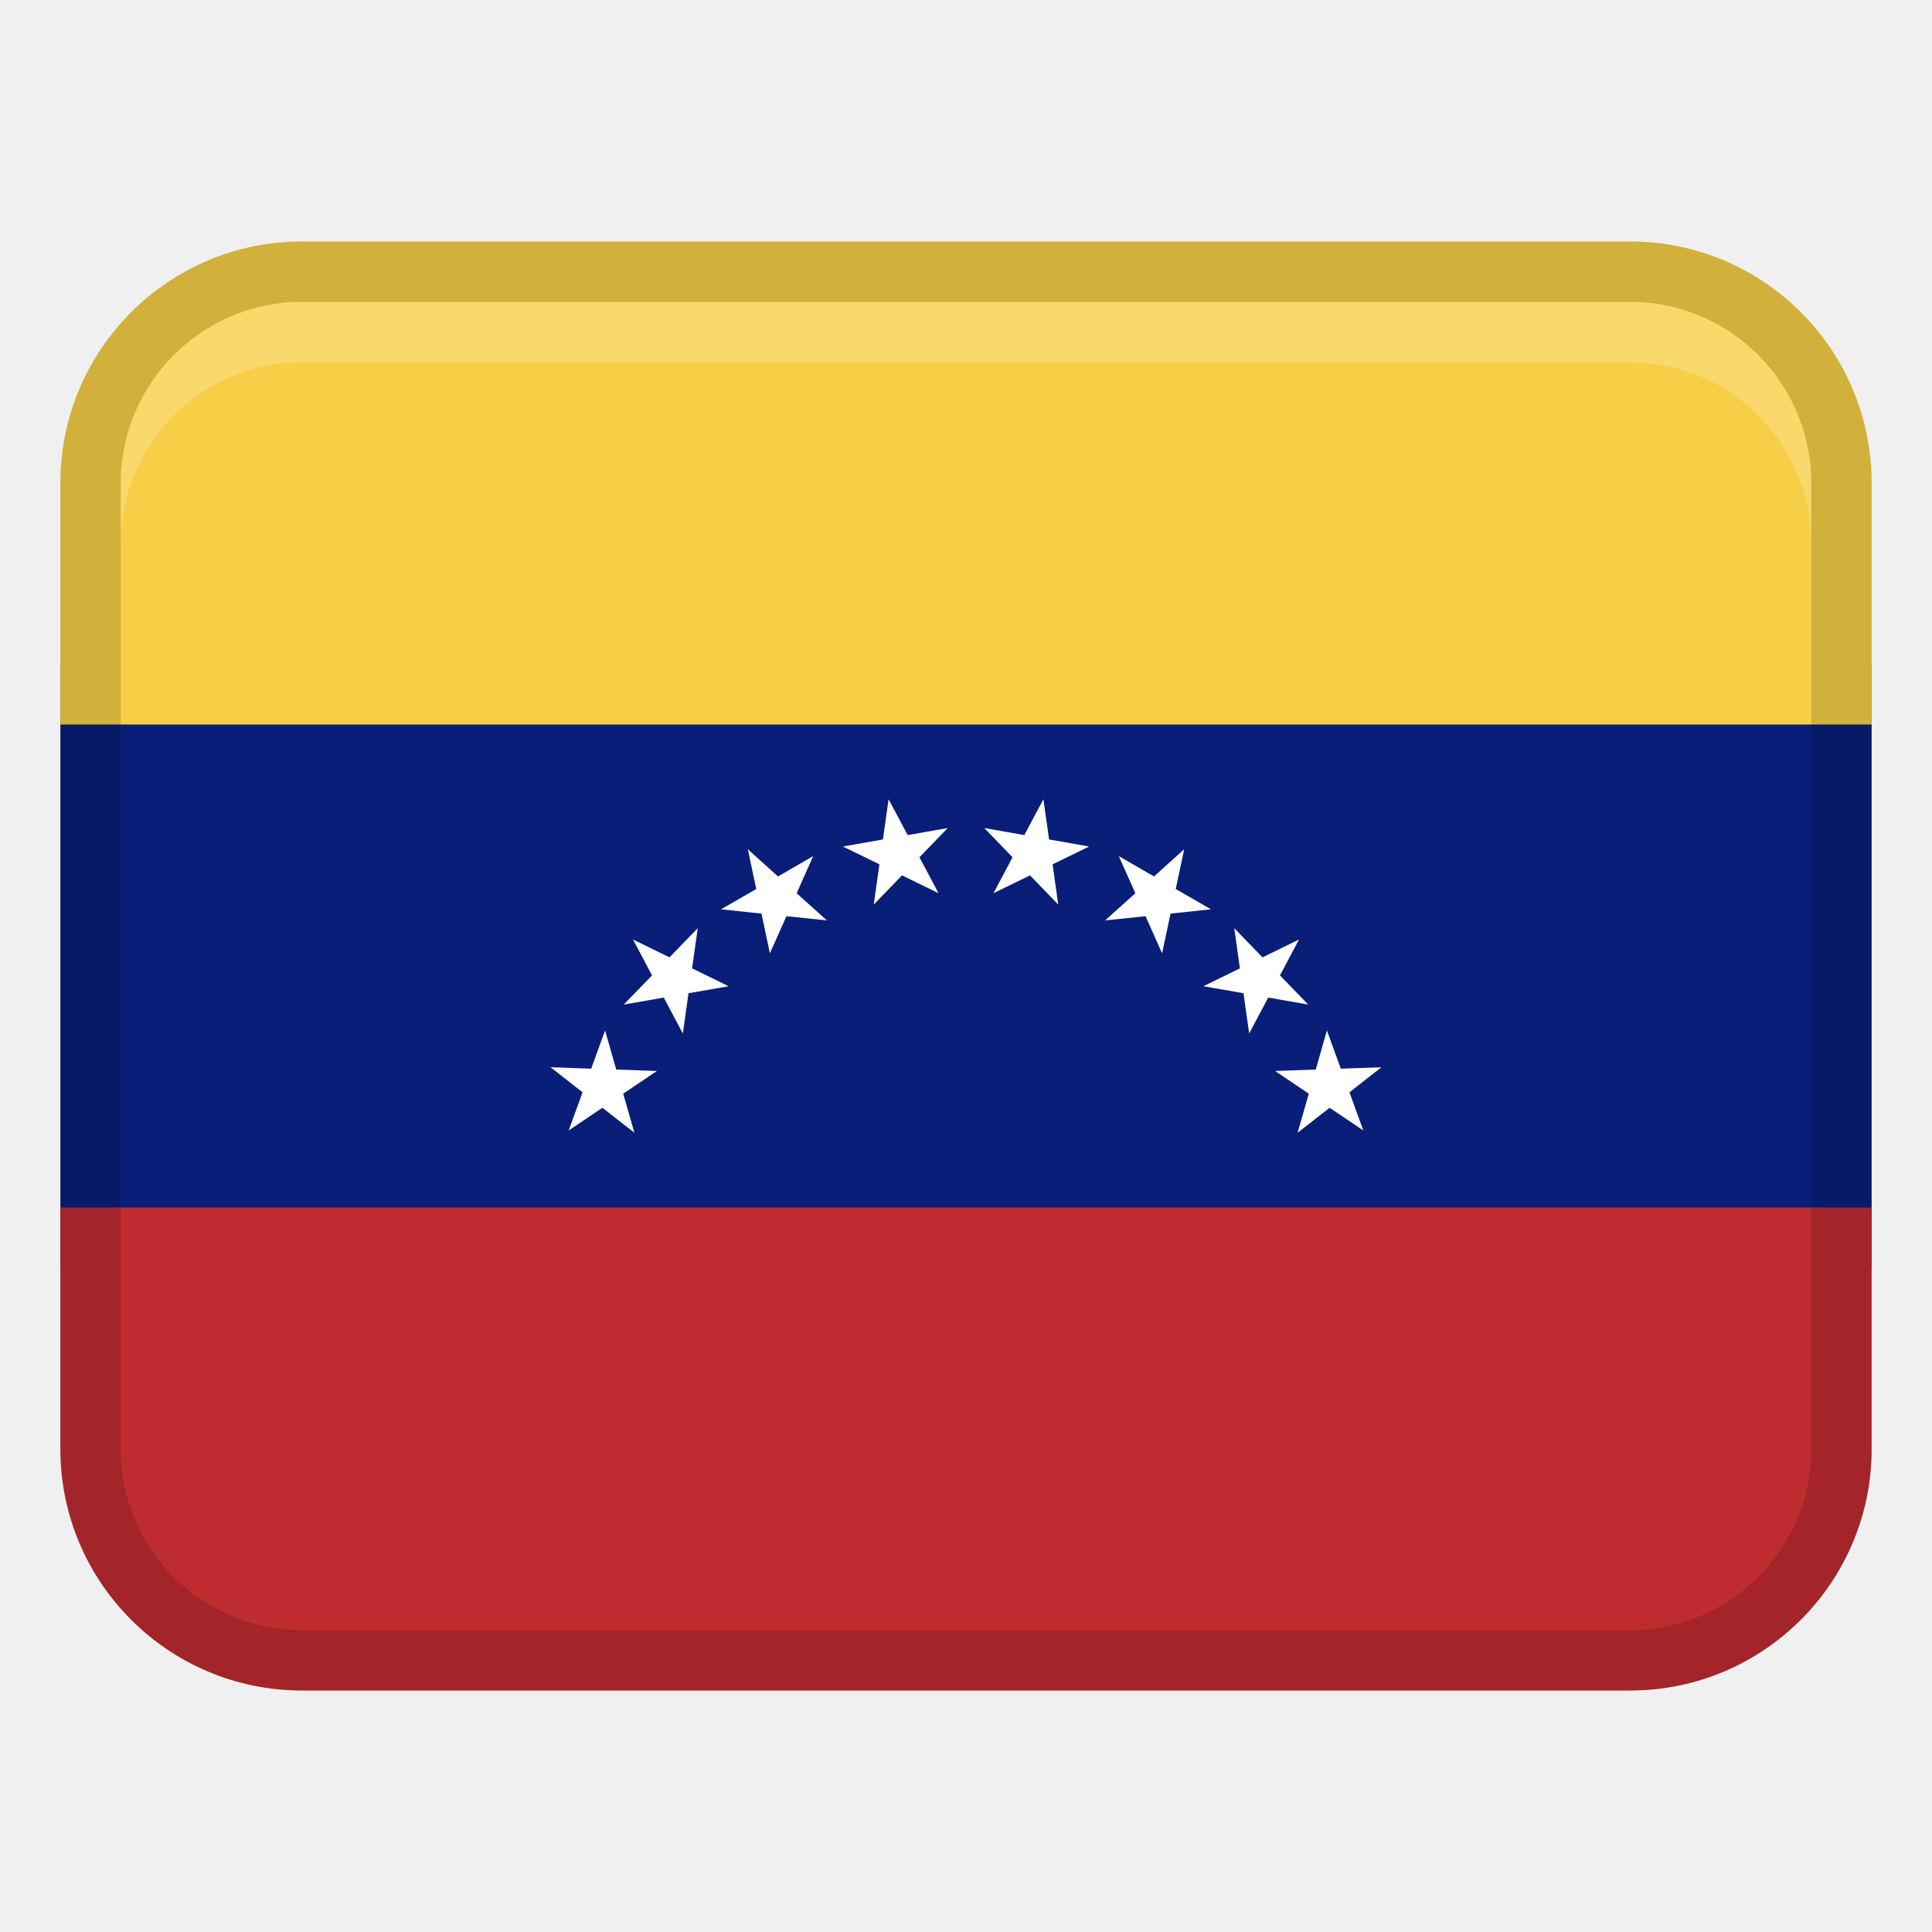
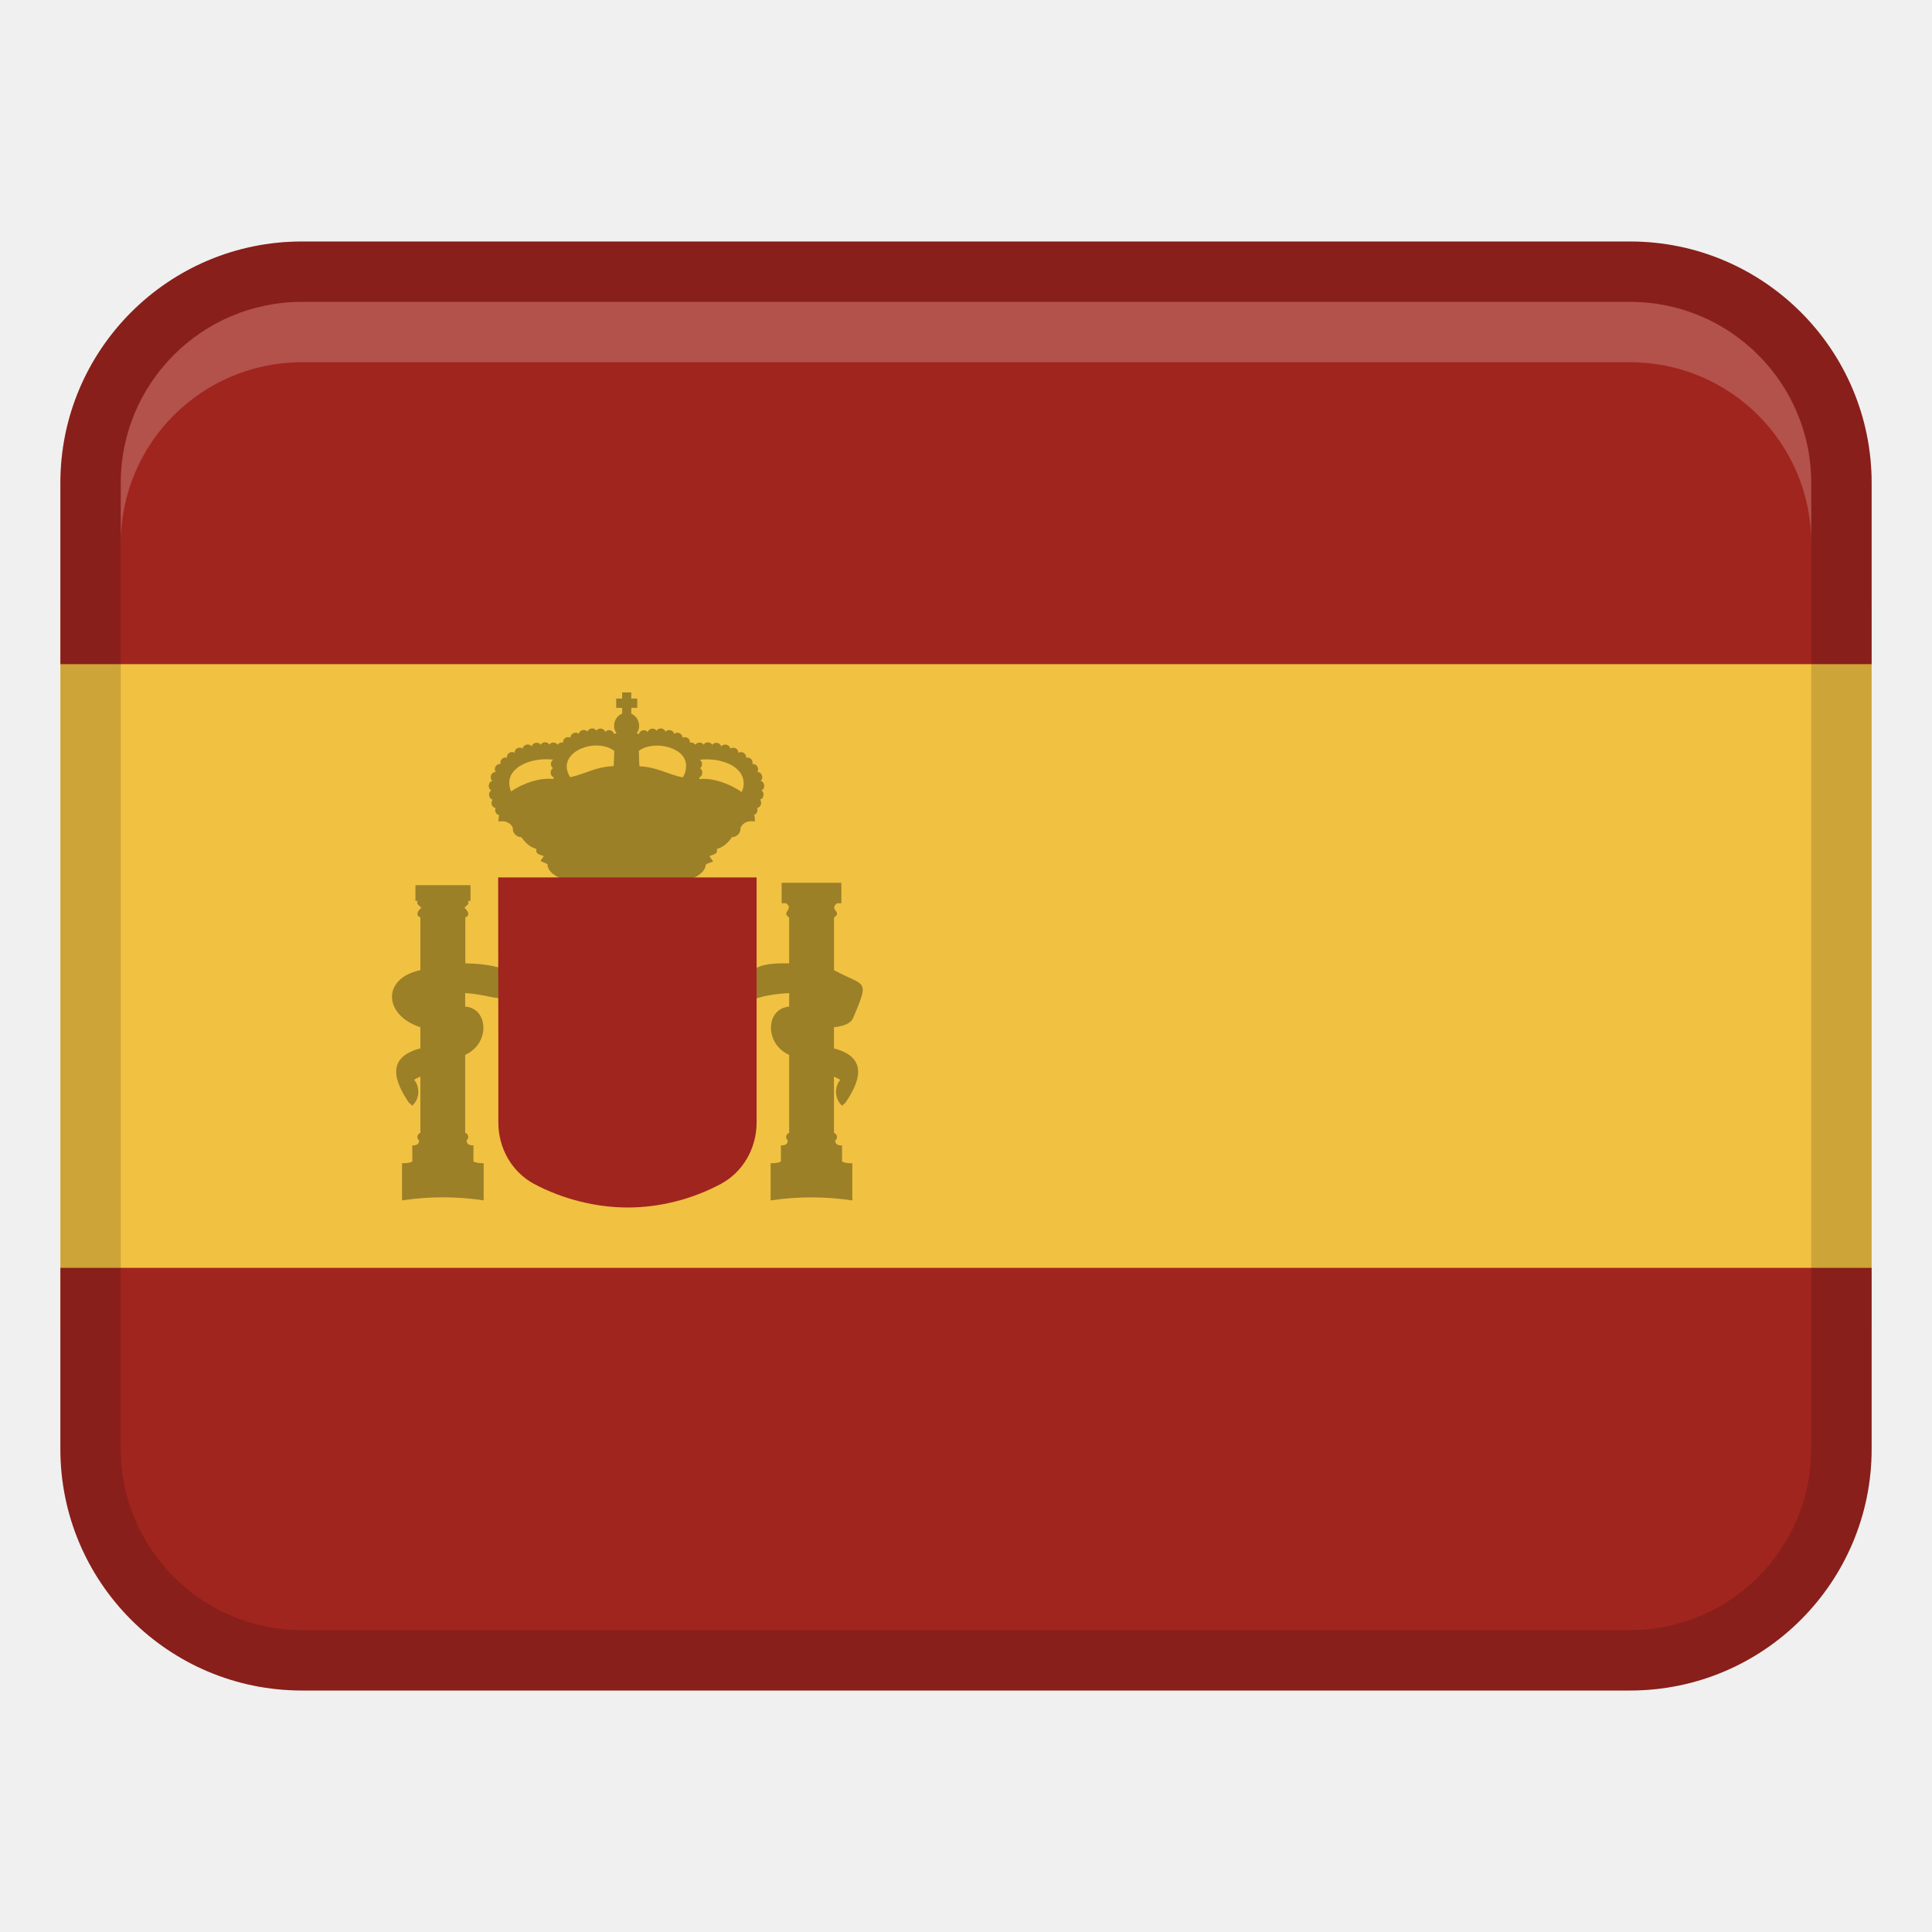
<svg xmlns="http://www.w3.org/2000/svg" width="32" height="32" viewBox="0 0 32 32">
-   <path fill="#091e79" d="M1 11H31V21H1z" />
-   <path d="M5,4H27c2.208,0,4,1.792,4,4v4H1v-4c0-2.208,1.792-4,4-4Z" fill="#f7cf46" />
-   <path d="M5,20H27c2.208,0,4,1.792,4,4v4H1v-4c0-2.208,1.792-4,4-4Z" transform="rotate(180 16 24)" fill="#bf2c30" />
+   <path fill="#f1c142" d="M1 10H31V22H1z" />
+   <path d="M5,4H27c2.208,0,4,1.792,4,4v3H1v-3c0-2.208,1.792-4,4-4Z" fill="#a0251e" />
+   <path d="M5,21H27c2.208,0,4,1.792,4,4v3H1v-3c0-2.208,1.792-4,4-4Z" transform="rotate(180 16 24.5)" fill="#a0251e" />
  <path d="M27,4H5c-2.209,0-4,1.791-4,4V24c0,2.209,1.791,4,4,4H27c2.209,0,4-1.791,4-4V8c0-2.209-1.791-4-4-4Zm3,20c0,1.654-1.346,3-3,3H5c-1.654,0-3-1.346-3-3V8c0-1.654,1.346-3,3-3H27c1.654,0,3,1.346,3,3V24Z" opacity=".15" />
  <path d="M27,5H5c-1.657,0-3,1.343-3,3v1c0-1.657,1.343-3,3-3H27c1.657,0,3,1.343,3,3v-1c0-1.657-1.343-3-3-3Z" fill="#fff" opacity=".2" />
-   <path fill="#fff" d="M10.207 17.715L10.022 17.068 9.792 17.701 9.119 17.677 9.649 18.092 9.419 18.724 9.977 18.348 10.508 18.762 10.322 18.115 10.88 17.739 10.207 17.715z" />
-   <path fill="#fff" d="M11.463 16.039L11.557 15.373 11.089 15.857 10.484 15.561 10.8 16.156 10.331 16.639 10.994 16.523 11.31 17.118 11.404 16.451 12.068 16.335 11.463 16.039z" />
-   <path fill="#fff" d="M13.195 14.795L13.469 14.18 12.886 14.517 12.386 14.066 12.526 14.725 11.943 15.061 12.612 15.132 12.752 15.79 13.026 15.175 13.696 15.245 13.195 14.795z" />
-   <path fill="#fff" d="M15.034 13.832L14.718 13.238 14.624 13.904 13.961 14.021 14.566 14.316 14.472 14.983 14.94 14.499 15.545 14.794 15.229 14.199 15.697 13.715 15.034 13.832z" />
-   <path fill="#fff" d="M22.351 18.092L22.881 17.677 22.208 17.701 21.978 17.068 21.793 17.715 21.12 17.739 21.678 18.115 21.492 18.762 22.023 18.348 22.581 18.724 22.351 18.092z" />
-   <path fill="#fff" d="M21.006 16.523L21.669 16.639 21.2 16.156 21.516 15.561 20.911 15.857 20.443 15.373 20.537 16.039 19.932 16.335 20.596 16.451 20.69 17.118 21.006 16.523z" />
-   <path fill="#fff" d="M19.388 15.132L20.057 15.061 19.474 14.725 19.614 14.066 19.114 14.517 18.531 14.18 18.805 14.795 18.304 15.245 18.974 15.175 19.248 15.79 19.388 15.132z" />
-   <path fill="#fff" d="M17.376 13.904L17.282 13.238 16.966 13.832 16.303 13.715 16.771 14.199 16.455 14.794 17.06 14.499 17.528 14.983 17.434 14.316 18.039 14.021 17.376 13.904z" />
+   <path d="M12.614,13.091c.066-.031,.055-.14-.016-.157,.057-.047,.02-.15-.055-.148,.04-.057-.012-.144-.082-.13,.021-.062-.042-.127-.104-.105,.01-.068-.071-.119-.127-.081,.004-.068-.081-.112-.134-.069-.01-.071-.11-.095-.15-.035-.014-.068-.111-.087-.149-.028-.027-.055-.114-.057-.144-.004-.03-.047-.107-.045-.136,.002-.018-.028-.057-.044-.09-.034,.009-.065-.066-.115-.122-.082,.002-.07-.087-.111-.138-.064-.013-.064-.103-.087-.144-.036-.02-.063-.114-.075-.148-.017-.036-.056-.129-.042-.147,.022-.041-.055-.135-.031-.146,.036-.011-.008-.023-.014-.037-.016,.006-.008,.01-.016,.015-.025h.002c.058-.107,.004-.256-.106-.298v-.098h.099v-.154h-.099v-.101h-.151v.101h-.099v.154h.099v.096c-.113,.04-.169,.191-.11,.299h.002c.004,.008,.009,.017,.014,.024-.015,.002-.029,.008-.04,.017-.011-.067-.106-.091-.146-.036-.018-.064-.111-.078-.147-.022-.034-.057-.128-.046-.148,.017-.041-.052-.131-.028-.144,.036-.051-.047-.139-.006-.138,.064-.056-.033-.131,.017-.122,.082-.034-.01-.072,.006-.091,.034-.029-.047-.106-.049-.136-.002-.03-.054-.117-.051-.143,.004-.037-.059-.135-.04-.149,.028-.039-.06-.14-.037-.15,.035-.053-.043-.138,0-.134,.069-.056-.038-.137,.013-.127,.081-.062-.021-.125,.044-.104,.105-.05-.009-.096,.033-.096,.084h0c0,.017,.005,.033,.014,.047-.075-.002-.111,.101-.055,.148-.071,.017-.082,.125-.016,.157-.061,.035-.047,.138,.022,.154-.013,.015-.021,.034-.021,.055h0c0,.042,.03,.077,.069,.084-.023,.048,.009,.11,.06,.118-.013,.03-.012,.073-.012,.106,.09-.019,.2,.006,.239,.11-.015,.068,.065,.156,.138,.146,.06,.085,.133,.165,.251,.197-.021,.093,.064,.093,.123,.118-.013,.016-.043,.063-.055,.081,.024,.013,.087,.041,.113,.051,.005,.019,.004,.028,.004,.031,.091,.501,2.534,.502,2.616-.001v-.002s.004,.003,.004,.004c0-.003-.001-.011,.004-.031l.118-.042-.062-.09c.056-.028,.145-.025,.123-.119,.119-.032,.193-.112,.253-.198,.073,.01,.153-.078,.138-.146,.039-.104,.15-.129,.239-.11,0-.035,.002-.078-.013-.109,.044-.014,.07-.071,.049-.115,.062-.009,.091-.093,.048-.139,.069-.016,.083-.12,.022-.154Zm-.296-.114c0,.049-.012,.098-.034,.141-.198-.137-.477-.238-.694-.214-.002-.009-.006-.017-.011-.024,0,0,0-.001,0-.002,.064-.021,.074-.12,.015-.153,0,0,0,0,0,0,.048-.032,.045-.113-.005-.141,.328-.039,.728,.09,.728,.393Zm-.956-.275c0,.063-.02,.124-.054,.175-.274-.059-.412-.169-.717-.185-.007-.082-.005-.171-.011-.254,.246-.19,.81-.062,.783,.264Zm-1.191-.164c-.002,.05-.003,.102-.007,.151-.302,.013-.449,.122-.719,.185-.26-.406,.415-.676,.73-.436-.002,.033-.005,.067-.004,.101Zm-1.046,.117c0,.028,.014,.053,.034,.069,0,0,0,0,0,0-.058,.033-.049,.132,.015,.152,0,0,0,.001,0,.002-.005,.007-.008,.015-.011,.024-.219-.024-.495,.067-.698,.206-.155-.377,.323-.576,.698-.525-.023,.015-.039,.041-.039,.072Zm3.065-.115s0,0,0,0c0,0,0,0,0,0,0,0,0,0,0,0Zm-3.113,1.798v.002s-.002,0-.003,.002c0-.001,.002-.003,.003-.003Z" fill="#9b8028" />
+   <path d="M14.133,16.856c.275-.65,.201-.508-.319-.787v-.873c.149-.099-.094-.121,.05-.235h.072v-.339h-.99v.339h.075c.136,.102-.091,.146,.05,.235v.76c-.524-.007-.771,.066-.679,.576h.039s0,0,0,0l.016,.036c.14-.063,.372-.107,.624-.119v.224c-.384,.029-.42,.608,0,.8v1.291c-.053,.017-.069,.089-.024,.123,.007,.065-.058,.092-.113,.083,0,.026,0,.237,0,.269-.044,.024-.113,.03-.17,.028v.108s0,0,0,0v.107s0,0,0,0v.107s0,0,0,0v.108s0,0,0,0v.186c.459-.068,.895-.068,1.353,0v-.616c-.057,.002-.124-.004-.17-.028,0-.033,0-.241,0-.268-.054,.008-.118-.017-.113-.081,.048-.033,.034-.108-.021-.126v-.932c.038,.017,.073,.035,.105,.053-.105,.119-.092,.326,.031,.429l.057-.053c.222-.329,.396-.743-.193-.896v-.35c.177-.019,.289-.074,.319-.158Z" fill="#9b8028" />
+   <path d="M8.36,16.058c-.153-.062-.39-.098-.653-.102v-.76c.094-.041,.034-.115-.013-.159,.02-.038,.092-.057,.056-.115h.043v-.261h-.912v.261h.039c-.037,.059,.039,.078,.057,.115-.047,.042-.108,.118-.014,.159v.873c-.644,.133-.611,.748,0,.945v.35c-.59,.154-.415,.567-.193,.896l.057,.053c.123-.103,.136-.31,.031-.429,.032-.018,.067-.036,.105-.053v.932c-.055,.018-.069,.093-.021,.126,.005,.064-.059,.089-.113,.081,0,.026,0,.236,0,.268-.045,.024-.113,.031-.17,.028v.401h0v.215c.459-.068,.895-.068,1.352,0v-.186s0,0,0,0v-.108s0,0,0,0v-.107s0,0,0,0v-.107s0,0,0,0v-.108c-.056,.002-.124-.004-.169-.028,0-.033,0-.241,0-.269-.055,.008-.119-.018-.113-.083,.045-.034,.03-.107-.024-.124v-1.29c.421-.192,.383-.772,0-.8v-.224c.575,.035,.796,.314,.653-.392Z" fill="#9b8028" />
+   <path d="M12.531,14.533h-4.28l.003,2.572v1.485c0,.432,.226,.822,.591,1.019,.473,.252,1.024,.391,1.552,.391s1.064-.135,1.544-.391c.364-.197,.591-.587,.591-1.019v-4.057Z" fill="#a0251e" />
</svg>
